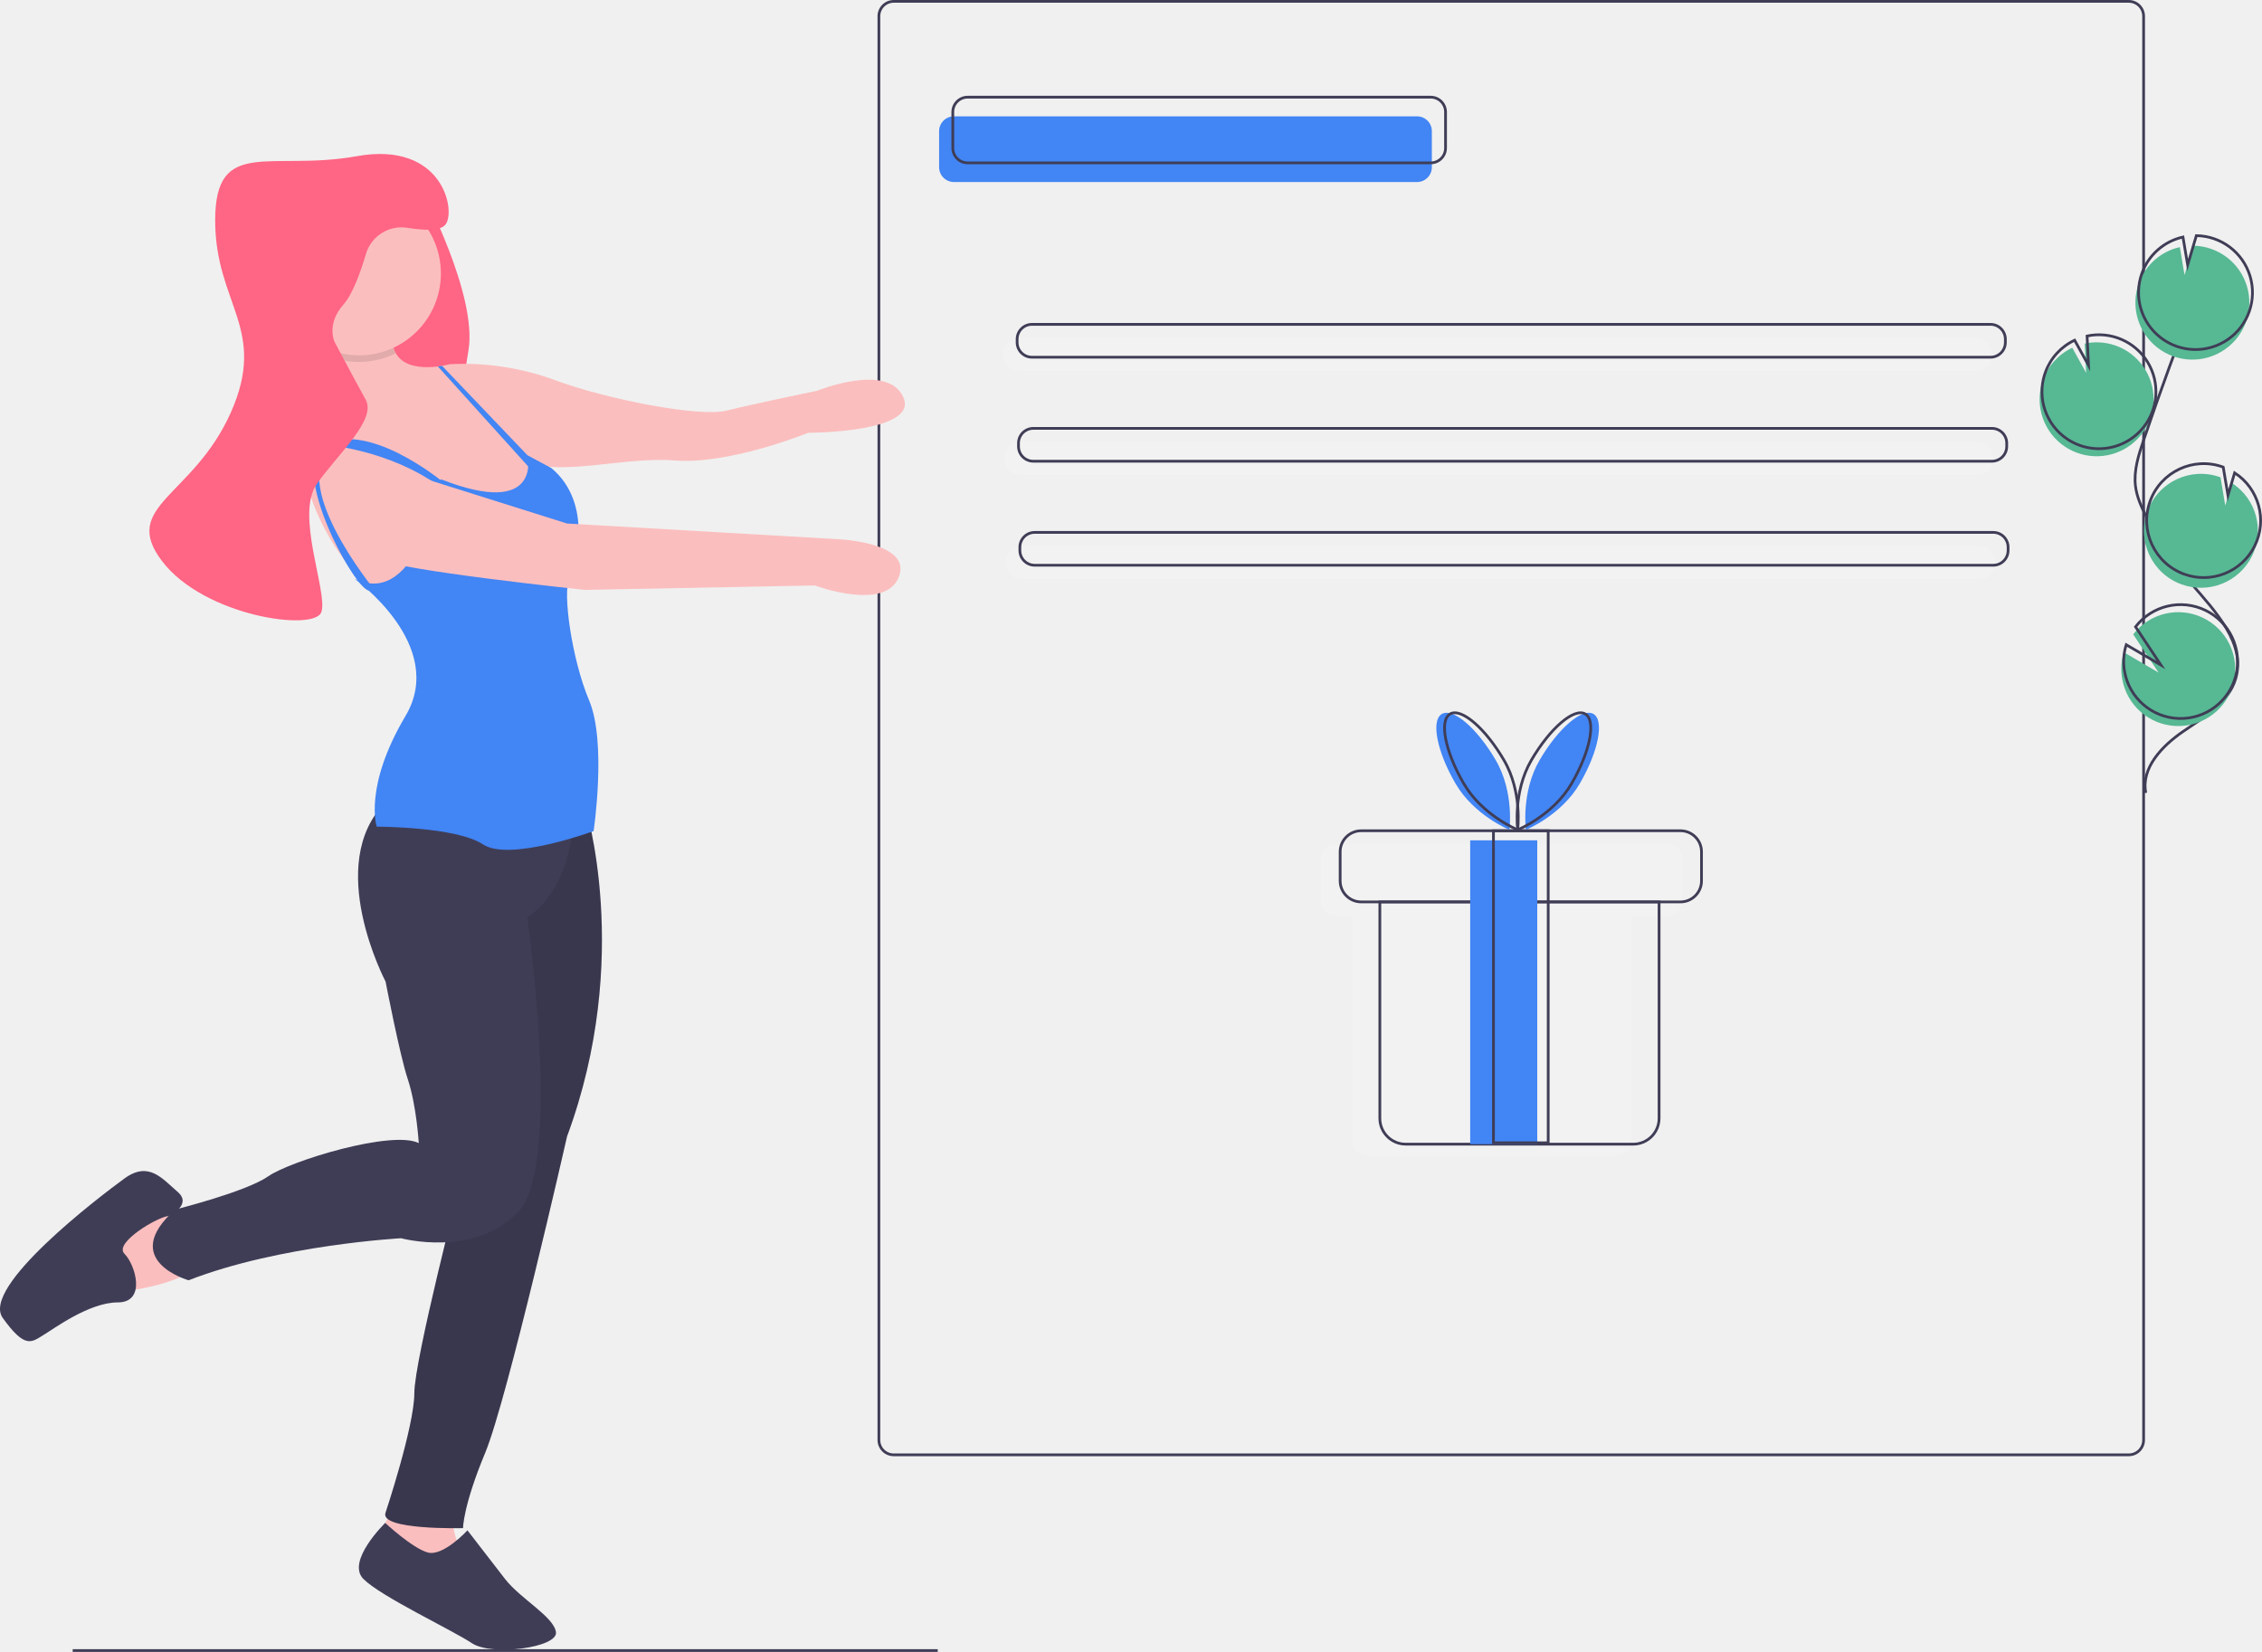
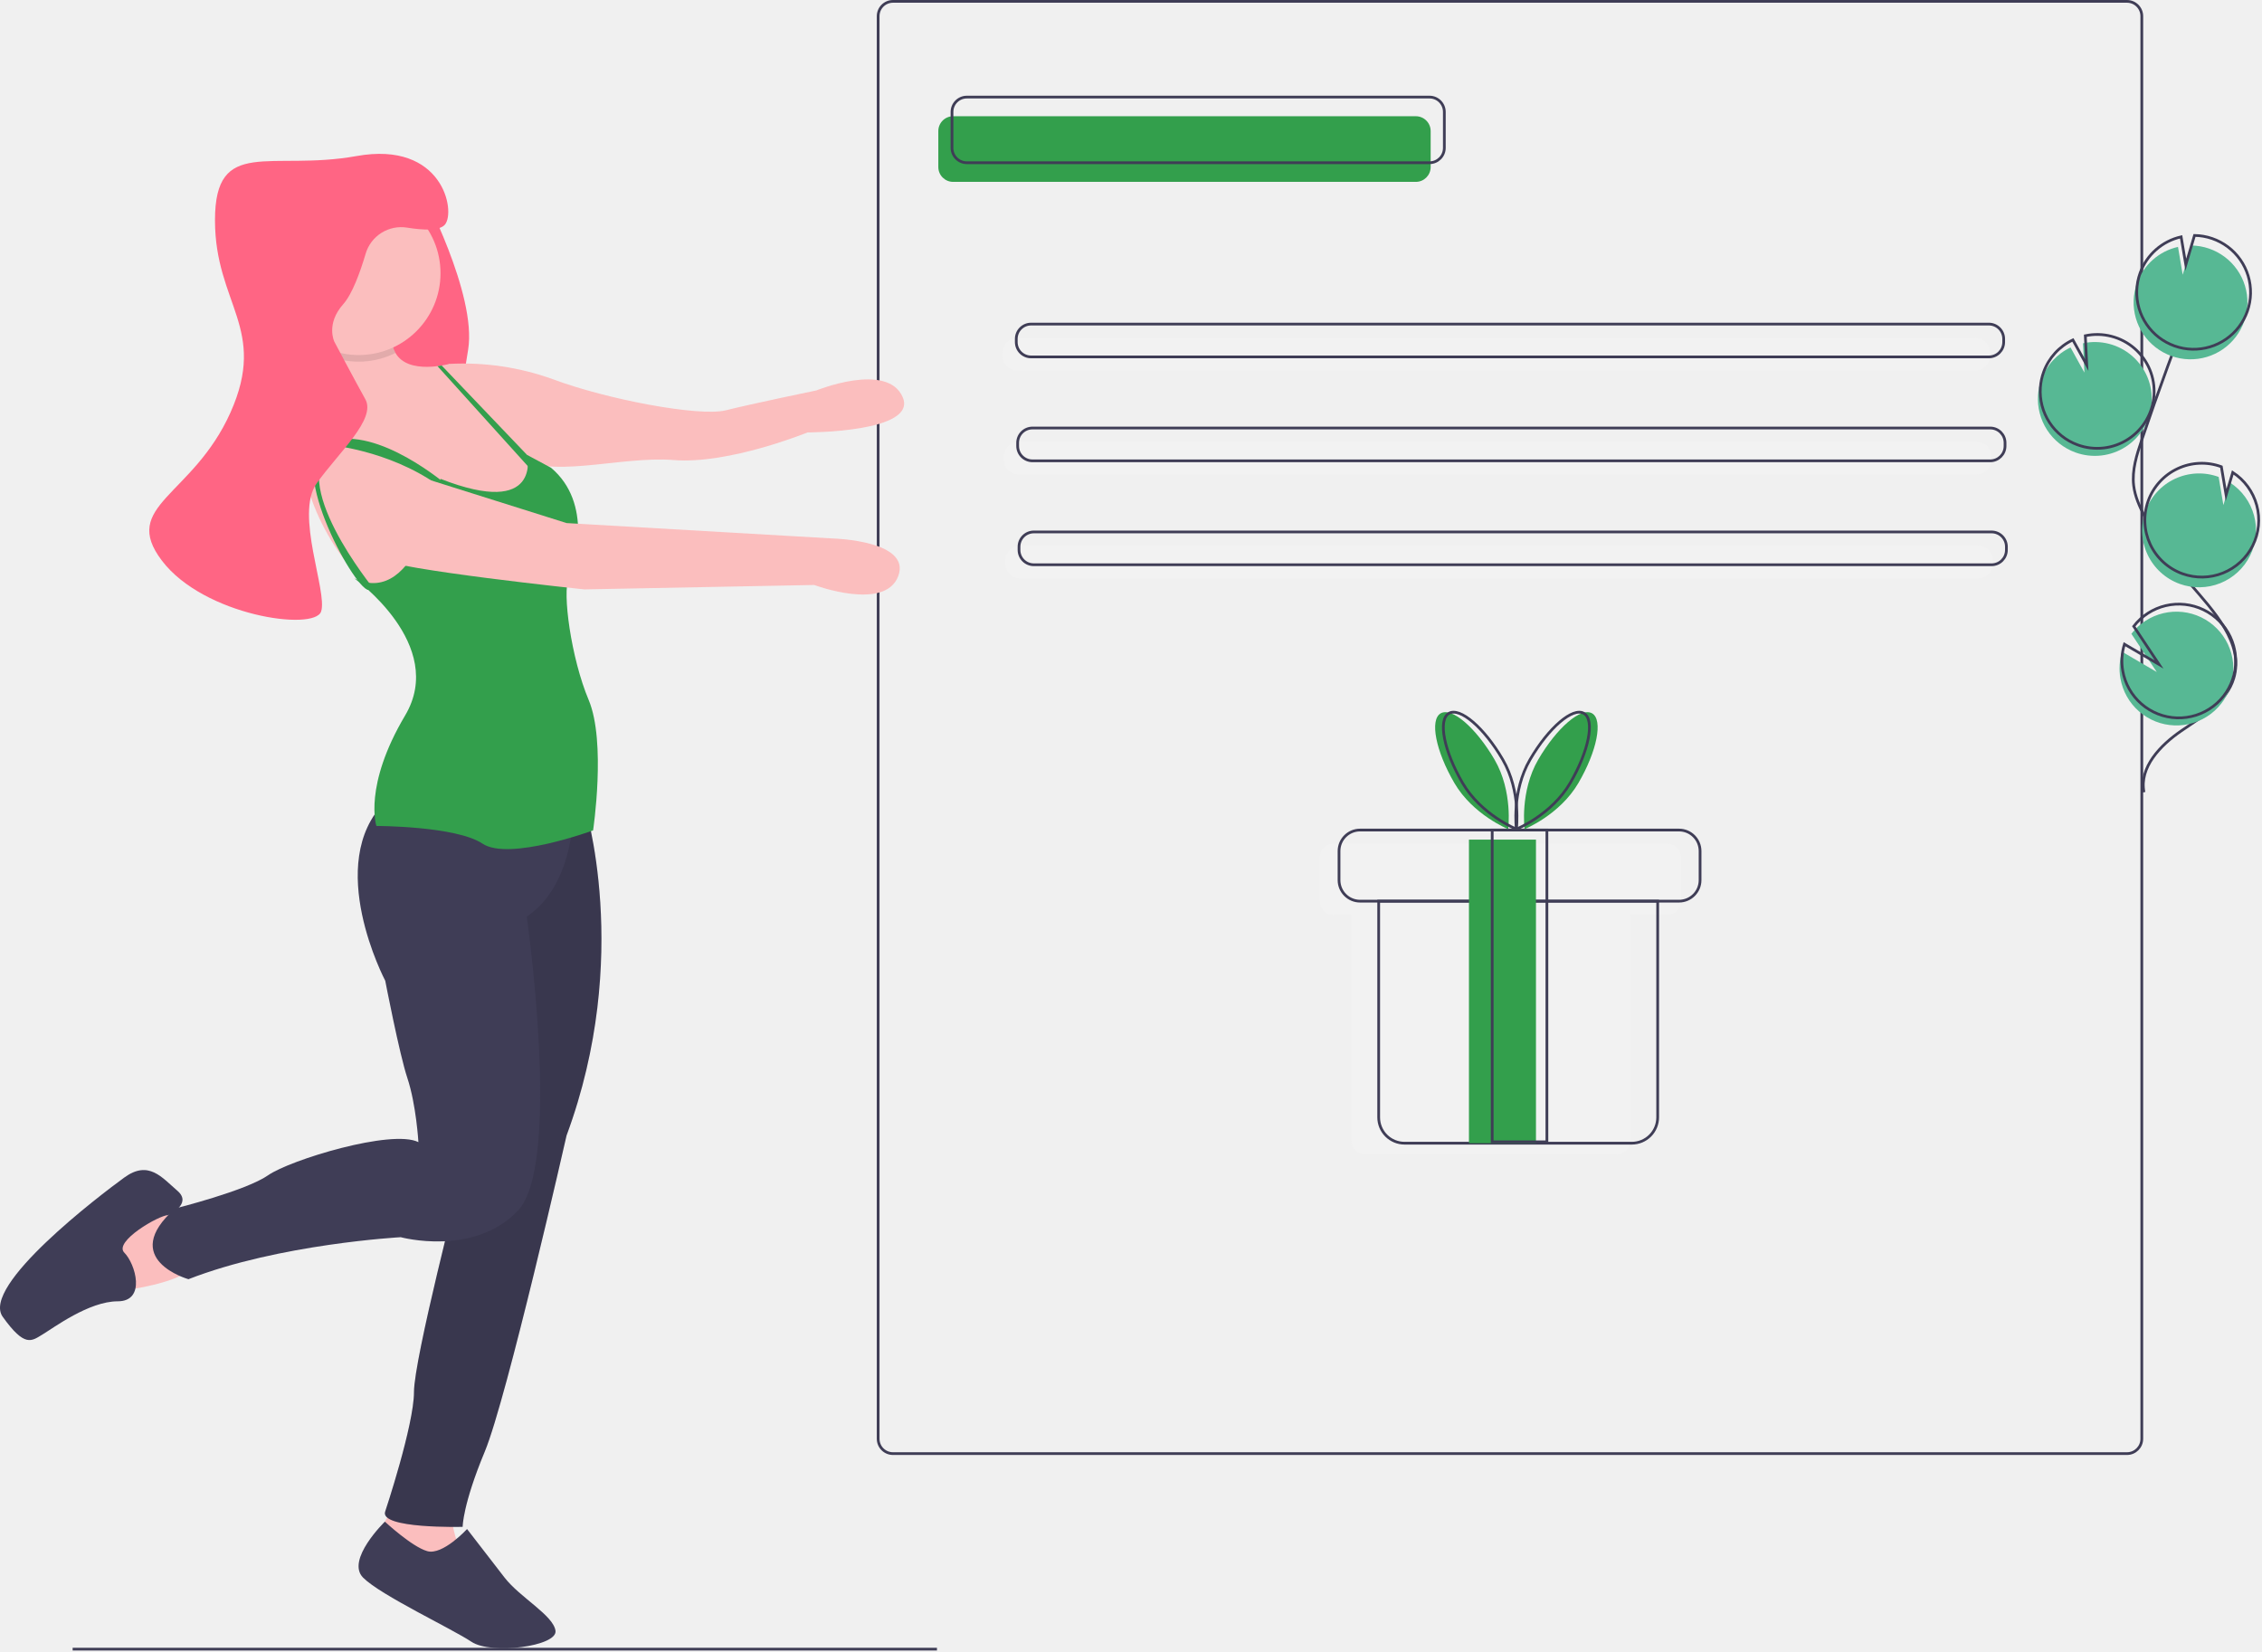
- <svg xmlns="http://www.w3.org/2000/svg" id="bb5d7bf9-f1d1-4967-8b85-2debba85734f" data-name="Layer 1" width="826.305" height="603.5" viewBox="0 0 826.305 603.5">
-   <rect x="343.057" y="42.5" width="180" height="24" rx="5.421" fill="#4285f4" />
-   <rect x="321.057" y="0.5" width="462" height="531" rx="5.421" fill="none" stroke="#3f3d56" stroke-miterlimit="10" />
-   <rect x="348.057" y="35.5" width="180" height="24" rx="5.421" fill="none" stroke="#3f3d56" stroke-miterlimit="10" />
-   <rect x="366.557" y="123.5" width="361" height="12" rx="5.421" fill="#f2f2f2" />
-   <rect x="367.057" y="161.5" width="361" height="12" rx="5.421" fill="#f2f2f2" />
-   <rect x="367.557" y="199.5" width="361" height="12" rx="5.421" fill="#f2f2f2" />
-   <rect x="371.557" y="118.5" width="361" height="12" rx="5.421" fill="none" stroke="#3f3d56" stroke-miterlimit="10" />
-   <rect x="372.057" y="156.5" width="361" height="12" rx="5.421" fill="none" stroke="#3f3d56" stroke-miterlimit="10" />
-   <rect x="372.557" y="194.5" width="361" height="12" rx="5.421" fill="none" stroke="#3f3d56" stroke-miterlimit="10" />
-   <path d="M796.788,456.75H674.52a4.866,4.866,0,0,0-4.866,4.866v16.268a4.866,4.866,0,0,0,4.866,4.866h6.634v82.634a4.866,4.866,0,0,0,4.866,4.866H778.288a4.866,4.866,0,0,0,4.866-4.866V482.75H796.788a4.866,4.866,0,0,0,4.866-4.866V461.616A4.866,4.866,0,0,0,796.788,456.75Z" transform="translate(-187.0974 -148.25)" fill="#f2f2f2" />
-   <path d="M504.057,329.5h102a0,0,0,0,1,0,0v79.055A9.445,9.445,0,0,1,596.612,418H513.502a9.445,9.445,0,0,1-9.445-9.445V329.5A0,0,0,0,1,504.057,329.5Z" fill="none" stroke="#3f3d56" stroke-miterlimit="10" />
-   <rect x="489.557" y="303.5" width="132" height="26" rx="7.693" fill="none" stroke="#3f3d56" stroke-miterlimit="10" />
-   <rect x="537.057" y="307" width="24.5" height="111" fill="#4285f4" />
-   <rect x="545.557" y="303.5" width="20" height="114" fill="none" stroke="#3f3d56" stroke-miterlimit="10" />
-   <path d="M733.496,425.968c6.817,11.688,5.001,25.446,5.001,25.446s-12.869-5.193-19.686-16.881-9.056-23.081-5.001-25.446S726.679,414.279,733.496,425.968Z" transform="translate(-187.0974 -148.25)" fill="#4285f4" />
-   <path d="M749.499,425.968c-6.817,11.688-5.001,25.446-5.001,25.446s12.869-5.193,19.686-16.881,9.056-23.081,5.001-25.446S756.316,414.279,749.499,425.968Z" transform="translate(-187.0974 -148.25)" fill="#4285f4" />
-   <path d="M736.496,425.968c6.817,11.688,5.001,25.446,5.001,25.446s-12.869-5.193-19.686-16.881-9.056-23.081-5.001-25.446S729.679,414.279,736.496,425.968Z" transform="translate(-187.0974 -148.25)" fill="none" stroke="#3f3d56" stroke-miterlimit="10" />
-   <path d="M746.499,425.968c-6.817,11.688-5.001,25.446-5.001,25.446s12.869-5.193,19.686-16.881,9.056-23.081,5.001-25.446S753.316,414.279,746.499,425.968Z" transform="translate(-187.0974 -148.25)" fill="none" stroke="#3f3d56" stroke-miterlimit="10" />
-   <path d="M341.283,217.842s20.21,37.995,16.976,58.205-6.467,37.995,0,47.696-34.761-1.617-34.761-1.617V265.538Z" transform="translate(-187.0974 -148.25)" fill="#ff6584" />
-   <path d="M384.533,320.105s-48.908,54.567-64.268,40.824-29.507-46.483-18.189-56.992c6.112-5.675,6.564-16.532,5.691-25.327a85.236,85.236,0,0,0-2.458-13.476s24.252-7.276,25.061,7.276a11.086,11.086,0,0,0,1.318,4.891c4.632,8.221,19.701,4.002,19.701,4.002Z" transform="translate(-187.0974 -148.25)" fill="#fbbebe" />
-   <path d="M348.155,283.727l3.234-2.425a96.752,96.752,0,0,1,37.995,5.659c19.402,7.276,53.355,13.743,63.055,11.318s33.145-7.276,33.145-7.276,25.869-10.509,31.528,2.425-34.761,12.934-34.761,12.934-28.698,11.722-48.908,10.105-46.483,7.68-58.609-2.021S348.155,283.727,348.155,283.727Z" transform="translate(-187.0974 -148.25)" fill="#fbbebe" />
-   <path d="M251.955,592.537h-21.827l-8.084,16.168,10.509,11.318s20.21-2.425,25.869-8.892S251.955,592.537,251.955,592.537Z" transform="translate(-187.0974 -148.25)" fill="#fbbebe" />
-   <path d="M248.605,592.537s9.008-4.042,3.349-8.892-10.509-11.318-19.402-4.85-52.546,39.612-44.462,50.929,10.509,8.892,14.551,6.467,16.976-12.126,27.486-12.126,6.467-13.743,2.425-17.785S245.256,592.537,248.605,592.537Z" transform="translate(-187.0974 -148.25)" fill="#3f3d56" />
-   <path d="M332.795,696.012l-8.892,15.36,8.892,9.701h25.061s-8.084-16.168-4.85-23.444S332.795,696.012,332.795,696.012Z" transform="translate(-187.0974 -148.25)" fill="#fbbebe" />
-   <path d="M357.855,707.33s-8.892,9.701-14.551,8.084-15.496-10.788-15.496-10.788-14.415,14.022-7.948,20.489,32.336,18.593,39.612,23.444,31.528,1.617,30.719-4.042-12.934-12.126-18.593-19.402S357.855,707.33,357.855,707.33Z" transform="translate(-187.0974 -148.25)" fill="#3f3d56" />
-   <path d="M400.701,442.174s17.785,55.78-6.467,121.261c0,0-21.827,96.2-29.911,115.602s-8.084,27.486-8.084,27.486-30.719.808-28.294-5.659c0,0,10.509-31.528,10.509-43.654s16.976-77.607,16.976-77.607L361.089,439.748Z" transform="translate(-187.0974 -148.25)" fill="#3f3d56" />
-   <path d="M400.701,442.174s17.785,55.78-6.467,121.261c0,0-21.827,96.2-29.911,115.602s-8.084,27.486-8.084,27.486-30.719.808-28.294-5.659c0,0,10.509-31.528,10.509-43.654s16.976-77.607,16.976-77.607L361.089,439.748Z" transform="translate(-187.0974 -148.25)" opacity="0.1" />
-   <path d="M396.659,446.216s0,25.869-16.976,37.187c0,0,12.934,90.541-3.234,107.518s-42.845,9.701-42.845,9.701-44.462,2.425-77.607,15.36c0,0-25.869-7.276-4.85-25.869,0,0,25.869-6.467,33.953-12.126s45.271-16.976,54.971-12.126c0,0-.808-13.743-4.042-23.444-2.915-8.744-8.084-35.57-8.084-35.57s-22.635-42.845,0-65.481S396.659,446.216,396.659,446.216Z" transform="translate(-187.0974 -148.25)" fill="#3f3d56" />
-   <path d="M331.687,277.3a29.975,29.975,0,0,1-23.921,1.31,85.236,85.236,0,0,0-2.458-13.476s24.252-7.276,25.061,7.276A11.086,11.086,0,0,0,331.687,277.3Z" transform="translate(-187.0974 -148.25)" opacity="0.1" />
-   <circle cx="131.146" cy="99.907" r="29.911" fill="#fbbebe" />
-   <path d="M316.627,359.717s33.953,24.252,18.593,50.121-10.509,40.42-10.509,40.42,29.103,0,38.803,6.467,40.42-4.85,40.42-4.85,4.85-32.336-1.617-47.696-9.701-39.612-7.276-44.462,8.892-27.486-6.467-40.42l-8.745-4.697s5.511,23.29-31.676,8.739C348.155,323.338,340.071,371.034,316.627,359.717Z" transform="translate(-187.0974 -148.25)" fill="#4285f4" />
-   <polygon points="161.478 133.65 162.318 134.531 192.957 166.616 193.903 167.603 193.959 167.788 194.574 169.704 195.802 173.577 190.976 168.225 161.259 135.323 159.95 133.876 161.478 133.65" fill="#4285f4" />
-   <path d="M350.721,325.797s-25.202-21.86-42.987-16.201,8.621,53.755,14.011,54.363l2.157-.2s-33.145-40.42-14.551-52.546c0,0,23.444,2.425,41.229,16.976Z" transform="translate(-187.0974 -148.25)" fill="#4285f4" />
-   <path d="M335.22,320.913l59.013,18.593,97.817,5.659s28.294.808,23.444,13.743-30.719,3.234-30.719,3.234l-84.074,1.617s-69.523-7.276-75.182-11.318S328.753,318.488,335.22,320.913Z" transform="translate(-187.0974 -148.25)" fill="#fbbebe" />
-   <path d="M309.351,273.217s-3.234-6.467,3.234-13.743c3.292-3.704,6.166-11.599,8.194-18.457a13.543,13.543,0,0,1,15.15-9.535c5.788.934,11.891,1.232,13.843-1.111,4.042-4.85-.808-30.719-32.336-25.061s-51.738-7.276-51.738,23.444,19.402,39.612,5.659,70.331-40.42,33.953-25.061,54.163,55.78,25.869,58.205,18.593-9.701-35.57-1.617-46.887,21.827-23.444,17.785-30.719S309.351,273.217,309.351,273.217Z" transform="translate(-187.0974 -148.25)" fill="#ff6584" />
-   <line x1="26.557" y1="603" x2="342.557" y2="603" fill="none" stroke="#3f3d56" stroke-miterlimit="10" />
-   <path d="M945.874,313.684A20.813,20.813,0,1,0,948.646,273.769l.521,10.712-5.068-9.18a20.734,20.734,0,0,0-10.684,11.723,20.409,20.409,0,0,0-1.197,5.63A20.809,20.809,0,0,0,945.874,313.684Z" transform="translate(-187.0974 -148.25)" fill="#57b894" />
-   <path d="M970.952,437.928c-1.789-9.11,5.963-17.187,13.621-22.437s16.605-10.408,19.218-19.317c3.755-12.804-7.43-24.53-16.136-34.642a125.3,125.3,0,0,1-16.524-24.557c-1.811-3.533-3.476-7.225-3.952-11.166-.686-5.675,1.137-11.323,2.974-16.737q9.179-27.052,19.628-53.65" transform="translate(-187.0974 -148.25)" fill="none" stroke="#3f3d56" stroke-miterlimit="10" />
-   <path d="M946.732,310.926a20.813,20.813,0,1,0,2.772-39.915l.521,10.712-5.068-9.18a20.734,20.734,0,0,0-10.684,11.723,20.408,20.408,0,0,0-1.197,5.63A20.809,20.809,0,0,0,946.732,310.926Z" transform="translate(-187.0974 -148.25)" fill="none" stroke="#3f3d56" stroke-miterlimit="10" />
-   <path d="M968.408,251.723A20.788,20.788,0,0,1,983.388,238.525l1.714,10.184,3.177-10.696A20.81,20.81,0,1,1,968.408,251.723Z" transform="translate(-187.0974 -148.25)" fill="#57b894" />
-   <path d="M969.551,248.045a20.788,20.788,0,0,1,14.98-13.198l1.714,10.184,3.177-10.696a20.81,20.81,0,1,1-19.871,13.71Z" transform="translate(-187.0974 -148.25)" fill="none" stroke="#3f3d56" stroke-miterlimit="10" />
-   <path d="M984.001,361.739a20.81,20.81,0,0,0,18.419-37.023l-2.441,8.219-1.731-10.304a.362.362,0,0,0-.053-.02,20.811,20.811,0,1,0-14.194,39.127Z" transform="translate(-187.0974 -148.25)" fill="#57b894" />
-   <path d="M984.992,358.014a20.81,20.81,0,0,0,18.419-37.023l-2.441,8.219-1.731-10.304a.362.362,0,0,0-.053-.02,20.811,20.811,0,1,0-14.194,39.127Z" transform="translate(-187.0974 -148.25)" fill="none" stroke="#3f3d56" stroke-miterlimit="10" />
-   <path d="M962.334,396.301a20.801,20.801,0,1,0,4.011-16.297l9.273,13.957L962.948,386.553A20.617,20.617,0,0,0,962.334,396.301Z" transform="translate(-187.0974 -148.25)" fill="#57b894" />
-   <path d="M963.192,393.544a20.801,20.801,0,1,0,4.011-16.297l9.273,13.957L963.805,383.795A20.616,20.616,0,0,0,963.192,393.544Z" transform="translate(-187.0974 -148.25)" fill="none" stroke="#3f3d56" stroke-miterlimit="10" />
+ <svg xmlns="http://www.w3.org/2000/svg" width="827" height="604" viewBox="0 0 827 604" fill="none">
+   <g clip-path="url(#clip0)">
+     <path d="M517.635 42.5H348.478C345.484 42.5 343.057 44.927 343.057 47.921V61.079C343.057 64.073 345.484 66.5 348.478 66.5H517.635C520.63 66.5 523.057 64.073 523.057 61.079V47.921C523.057 44.927 520.63 42.5 517.635 42.5Z" fill="#339F4C" />
+     <path d="M777.635 0.5H326.478C323.484 0.5 321.057 2.927 321.057 5.921V526.079C321.057 529.073 323.484 531.5 326.478 531.5H777.635C780.63 531.5 783.057 529.073 783.057 526.079V5.921C783.057 2.927 780.63 0.5 777.635 0.5Z" stroke="#3F3D56" stroke-miterlimit="10" />
+     <path d="M522.635 35.5H353.478C350.484 35.5 348.057 37.927 348.057 40.921V54.079C348.057 57.073 350.484 59.5 353.478 59.5H522.635C525.63 59.5 528.057 57.073 528.057 54.079V40.921C528.057 37.927 525.63 35.5 522.635 35.5Z" stroke="#3F3D56" stroke-miterlimit="10" />
+     <path d="M722.135 123.5H371.978C368.984 123.5 366.557 125.927 366.557 128.921V130.079C366.557 133.073 368.984 135.5 371.978 135.5H722.135C725.13 135.5 727.557 133.073 727.557 130.079V128.921C727.557 125.927 725.13 123.5 722.135 123.5Z" fill="#F2F2F2" />
+     <path d="M722.635 161.5H372.478C369.484 161.5 367.057 163.927 367.057 166.921V168.079C367.057 171.073 369.484 173.5 372.478 173.5H722.635C725.63 173.5 728.057 171.073 728.057 168.079V166.921C728.057 163.927 725.63 161.5 722.635 161.5Z" fill="#F2F2F2" />
+     <path d="M723.135 199.5H372.978C369.984 199.5 367.557 201.927 367.557 204.921V206.079C367.557 209.073 369.984 211.5 372.978 211.5H723.135C726.13 211.5 728.557 209.073 728.557 206.079V204.921C728.557 201.927 726.13 199.5 723.135 199.5Z" fill="#F2F2F2" />
+     <path d="M727.135 118.5H376.978C373.984 118.5 371.557 120.927 371.557 123.921V125.079C371.557 128.073 373.984 130.5 376.978 130.5H727.135C730.13 130.5 732.557 128.073 732.557 125.079V123.921C732.557 120.927 730.13 118.5 727.135 118.5Z" stroke="#3F3D56" stroke-miterlimit="10" />
+     <path d="M727.635 156.5H377.478C374.484 156.5 372.057 158.927 372.057 161.921V163.079C372.057 166.073 374.484 168.5 377.478 168.5H727.635C730.63 168.5 733.057 166.073 733.057 163.079V161.921C733.057 158.927 730.63 156.5 727.635 156.5Z" stroke="#3F3D56" stroke-miterlimit="10" />
+     <path d="M728.135 194.5H377.978C374.984 194.5 372.557 196.927 372.557 199.921V201.079C372.557 204.073 374.984 206.5 377.978 206.5H728.135C731.13 206.5 733.557 204.073 733.557 201.079V199.921C733.557 196.927 731.13 194.5 728.135 194.5Z" stroke="#3F3D56" stroke-miterlimit="10" />
+     <path d="M609.691 308.5H487.423C486.132 308.5 484.895 309.013 483.982 309.925C483.069 310.838 482.557 312.076 482.557 313.366V329.634C482.557 330.924 483.069 332.162 483.982 333.075C484.895 333.987 486.132 334.5 487.423 334.5H494.057V417.134C494.057 418.424 494.569 419.662 495.482 420.575C496.395 421.487 497.632 422 498.923 422H591.191C592.481 422 593.719 421.487 594.632 420.575C595.544 419.662 596.057 418.424 596.057 417.134V334.5H609.691C610.981 334.5 612.219 333.987 613.132 333.075C614.044 332.162 614.557 330.924 614.557 329.634V313.366C614.557 312.076 614.044 310.838 613.132 309.925C612.219 309.013 610.981 308.5 609.691 308.5V308.5Z" fill="#F2F2F2" />
+     <path d="M504.057 329.5H606.057V408.555C606.057 411.06 605.062 413.462 603.29 415.234C601.519 417.005 599.117 418 596.612 418H513.502C510.997 418 508.594 417.005 506.823 415.234C505.052 413.462 504.057 411.06 504.057 408.555V329.5Z" stroke="#3F3D56" stroke-miterlimit="10" />
+     <path d="M613.864 303.5H497.25C493.001 303.5 489.557 306.944 489.557 311.193V321.807C489.557 326.056 493.001 329.5 497.25 329.5H613.864C618.113 329.5 621.557 326.056 621.557 321.807V311.193C621.557 306.944 618.113 303.5 613.864 303.5Z" stroke="#3F3D56" stroke-miterlimit="10" />
+     <path d="M561.557 307H537.057V418H561.557V307Z" fill="#339F4C" />
+     <path d="M565.557 303.5H545.557V417.5H565.557V303.5Z" stroke="#3F3D56" stroke-miterlimit="10" />
+     <path d="M546.399 277.717C553.216 289.406 551.4 303.163 551.4 303.163C551.4 303.163 538.532 297.971 531.714 286.282C524.897 274.594 522.658 263.202 526.713 260.837C530.768 258.472 539.582 266.029 546.399 277.717Z" fill="#339F4C" />
+     <path d="M562.402 277.717C555.585 289.406 557.4 303.163 557.4 303.163C557.4 303.163 570.269 297.971 577.086 286.282C583.904 274.594 586.143 263.202 582.088 260.837C578.033 258.472 569.219 266.029 562.402 277.717Z" fill="#339F4C" />
+     <path d="M549.399 277.717C556.216 289.406 554.4 303.163 554.4 303.163C554.4 303.163 541.532 297.971 534.714 286.282C527.897 274.594 525.658 263.202 529.713 260.837C533.768 258.472 542.582 266.029 549.399 277.717Z" stroke="#3F3D56" stroke-miterlimit="10" />
+     <path d="M559.402 277.717C552.585 289.406 554.4 303.163 554.4 303.163C554.4 303.163 567.269 297.971 574.086 286.282C580.904 274.594 583.143 263.202 579.088 260.837C575.033 258.472 566.219 266.029 559.402 277.717Z" stroke="#3F3D56" stroke-miterlimit="10" />
+     <path d="M154.186 69.592C154.186 69.592 174.396 107.587 171.162 127.797C167.929 148.007 164.695 165.792 171.162 175.493C177.629 185.193 136.401 173.876 136.401 173.876V117.288L154.186 69.592Z" fill="#FF6584" />
+     <path d="M197.435 171.855C197.435 171.855 148.527 226.422 133.167 212.679C117.808 198.936 103.661 166.196 114.978 155.687C121.09 150.012 121.542 139.155 120.669 130.359C120.213 125.809 119.391 121.302 118.212 116.883C118.212 116.883 142.464 109.608 143.272 124.159C143.328 125.869 143.779 127.543 144.59 129.05C149.222 137.271 164.291 133.051 164.291 133.051L197.435 171.855Z" fill="#FBBEBE" />
+     <path d="M161.057 135.477L164.291 133.051C177.207 132.379 190.126 134.303 202.286 138.71C221.687 145.986 255.64 152.453 265.341 150.028C275.042 147.603 298.486 142.752 298.486 142.752C298.486 142.752 324.355 132.243 330.014 145.177C335.672 158.112 295.252 158.112 295.252 158.112C295.252 158.112 266.554 169.834 246.344 168.217C226.134 166.6 199.861 175.897 187.735 166.196C175.608 156.495 161.057 135.477 161.057 135.477Z" fill="#FBBEBE" />
+     <path d="M64.857 444.287H43.03L34.946 460.455L45.456 471.772C45.456 471.772 65.666 469.347 71.324 462.88C76.983 456.413 64.857 444.287 64.857 444.287Z" fill="#FBBEBE" />
+     <path d="M61.508 444.287C61.508 444.287 70.516 440.245 64.857 435.394C59.198 430.544 54.348 424.077 45.456 430.544C36.563 437.011 -7.091 470.156 0.993 481.473C9.077 492.791 11.502 490.366 15.544 487.941C19.587 485.515 32.521 475.815 43.03 475.815C53.539 475.815 49.498 462.072 45.456 458.03C41.413 453.988 58.159 444.287 61.508 444.287Z" fill="#3F3D56" />
+     <path d="M145.697 547.762L136.805 563.122L145.697 572.823H170.758C170.758 572.823 162.674 556.655 165.908 549.379C169.141 542.104 145.697 547.762 145.697 547.762Z" fill="#FBBEBE" />
+     <path d="M170.758 559.08C170.758 559.08 161.866 568.781 156.207 567.164C150.548 565.547 140.711 556.376 140.711 556.376C140.711 556.376 126.296 570.398 132.763 576.865C139.23 583.332 165.099 595.458 172.375 600.309C179.65 605.159 203.903 601.925 203.094 596.267C202.286 590.608 190.16 584.141 184.501 576.865C178.842 569.589 170.758 559.08 170.758 559.08Z" fill="#3F3D56" />
+     <path d="M213.603 293.924C213.603 293.924 231.388 349.704 207.136 415.184C207.136 415.184 185.309 511.384 177.225 530.786C169.141 550.188 169.141 558.272 169.141 558.272C169.141 558.272 138.422 559.08 140.847 552.613C140.847 552.613 151.356 521.085 151.356 508.959C151.356 496.833 168.333 431.352 168.333 431.352L173.992 291.498L213.603 293.924Z" fill="#3F3D56" />
+     <path opacity="0.1" d="M213.603 293.924C213.603 293.924 231.388 349.704 207.136 415.184C207.136 415.184 185.309 511.384 177.225 530.786C169.141 550.188 169.141 558.272 169.141 558.272C169.141 558.272 138.422 559.08 140.847 552.613C140.847 552.613 151.356 521.085 151.356 508.959C151.356 496.833 168.333 431.352 168.333 431.352L173.992 291.498L213.603 293.924Z" fill="black" />
+     <path d="M209.561 297.966C209.561 297.966 209.561 323.835 192.585 335.152C192.585 335.152 205.519 425.694 189.351 442.67C173.183 459.646 146.506 452.371 146.506 452.371C146.506 452.371 102.044 454.796 68.899 467.73C68.899 467.73 43.03 460.455 64.049 441.862C64.049 441.862 89.918 435.394 98.002 429.736C106.086 424.077 143.272 412.759 152.973 417.61C152.973 417.61 152.165 403.867 148.931 394.166C146.016 385.422 140.847 358.596 140.847 358.596C140.847 358.596 118.212 315.751 140.847 293.115C163.482 270.48 209.561 297.966 209.561 297.966Z" fill="#3F3D56" />
+     <path opacity="0.1" d="M144.59 129.05C140.907 130.901 136.882 131.973 132.766 132.198C128.65 132.423 124.532 131.798 120.669 130.359C120.213 125.809 119.391 121.302 118.212 116.883C118.212 116.883 142.464 109.608 143.272 124.159C143.328 125.869 143.779 127.543 144.59 129.05Z" fill="black" />
+     <path d="M131.146 129.818C147.666 129.818 161.057 116.426 161.057 99.907C161.057 83.388 147.666 69.996 131.146 69.996C114.627 69.996 101.235 83.388 101.235 99.907C101.235 116.426 114.627 129.818 131.146 129.818Z" fill="#FBBEBE" />
+     <path d="M129.529 211.467C129.529 211.467 163.482 235.719 148.123 261.588C132.763 287.456 137.613 302.008 137.613 302.008C137.613 302.008 166.716 302.008 176.417 308.475C186.118 314.942 216.837 303.625 216.837 303.625C216.837 303.625 221.687 271.288 215.22 255.929C208.753 240.569 205.519 216.317 207.945 211.466C210.37 206.616 216.837 183.981 201.477 171.046L192.733 166.349C192.733 166.349 198.244 189.64 161.057 175.088C161.057 175.088 152.973 222.784 129.529 211.467Z" fill="#339F4C" />
+     <path d="M161.478 133.65L162.318 134.531L192.957 166.616L193.903 167.603L193.959 167.788L194.574 169.704L195.802 173.577L190.976 168.225L161.259 135.323L159.95 133.876L161.478 133.65Z" fill="#339F4C" />
+     <path d="M163.623 177.547C163.623 177.547 138.422 155.687 120.637 161.346C102.852 167.004 129.258 215.101 134.648 215.709L136.805 215.509C136.805 215.509 103.661 175.088 122.254 162.962C122.254 162.962 145.697 165.388 163.482 179.939L163.623 177.547Z" fill="#339F4C" />
+     <path d="M148.123 172.663L207.136 191.256L304.953 196.915C304.953 196.915 333.247 197.724 328.397 210.658C323.546 223.593 297.677 213.892 297.677 213.892L213.603 215.509C213.603 215.509 144.081 208.233 138.422 204.191C132.763 200.149 141.656 170.238 148.123 172.663Z" fill="#FBBEBE" />
+     <path d="M122.254 124.967C122.254 124.967 119.02 118.5 125.487 111.224C128.78 107.52 131.653 99.626 133.681 92.768C134.614 89.607 136.667 86.896 139.456 85.14C142.245 83.385 145.578 82.707 148.831 83.233C154.618 84.167 160.721 84.465 162.674 82.122C166.716 77.272 161.866 51.403 130.338 57.061C98.81 62.72 78.6 49.786 78.6 80.505C78.6 111.224 98.002 120.117 84.259 150.836C70.516 181.556 43.839 184.789 59.198 204.999C74.558 225.209 114.978 230.868 117.403 223.593C119.829 216.317 107.703 188.023 115.787 176.705C123.871 165.387 137.613 153.261 133.571 145.986C129.529 138.71 122.254 124.967 122.254 124.967Z" fill="#FF6584" />
+     <path d="M26.557 603H342.557" stroke="#3F3D56" stroke-miterlimit="10" />
+     <path d="M758.777 165.434C761.806 166.535 765.05 166.918 768.252 166.552C771.455 166.186 774.528 165.081 777.231 163.324C779.933 161.567 782.191 159.207 783.825 156.429C785.46 153.651 786.427 150.531 786.65 147.316C786.874 144.1 786.347 140.877 785.112 137.9C783.877 134.922 781.967 132.273 779.534 130.159C777.1 128.046 774.209 126.527 771.088 125.722C767.967 124.916 764.701 124.847 761.549 125.519L762.07 136.231L757.001 127.051C752.027 129.388 748.185 133.604 746.318 138.773C745.655 140.584 745.252 142.479 745.121 144.403C744.801 148.917 745.961 153.412 748.425 157.207C750.889 161.002 754.524 163.89 758.777 165.434V165.434Z" fill="#57B894" />
+     <path d="M783.854 289.678C782.065 280.567 789.818 272.491 797.475 267.241C805.133 261.991 814.08 256.833 816.693 247.924C820.448 235.12 809.263 223.394 800.557 213.282C794.099 205.778 788.552 197.535 784.034 188.725C782.223 185.193 780.558 181.5 780.082 177.559C779.395 171.883 781.219 166.236 783.056 160.822C789.175 142.788 795.718 124.904 802.684 107.172" stroke="#3F3D56" stroke-miterlimit="10" />
+     <path d="M759.634 162.676C762.664 163.777 765.907 164.16 769.11 163.794C772.312 163.428 775.386 162.323 778.088 160.566C780.79 158.809 783.048 156.449 784.683 153.671C786.317 150.893 787.284 147.773 787.508 144.558C787.731 141.342 787.204 138.119 785.969 135.142C784.734 132.164 782.825 129.515 780.391 127.401C777.957 125.288 775.066 123.769 771.945 122.964C768.824 122.158 765.558 122.089 762.406 122.761L762.927 133.473L757.859 124.293C752.885 126.63 749.042 130.846 747.175 136.015C746.512 137.826 746.109 139.721 745.978 141.645C745.658 146.159 746.818 150.654 749.282 154.449C751.747 158.244 755.381 161.132 759.634 162.676V162.676Z" stroke="#3F3D56" stroke-miterlimit="10" />
+     <path d="M781.311 103.473C782.5 100.192 784.495 97.264 787.113 94.958C789.731 92.651 792.887 91.041 796.291 90.275L798.004 100.459L801.181 89.763C805.592 89.829 809.869 91.294 813.392 93.948C816.916 96.602 819.506 100.308 820.786 104.529C822.067 108.751 821.973 113.27 820.518 117.435C819.063 121.6 816.322 125.194 812.691 127.7C809.059 130.205 804.726 131.491 800.316 131.373C795.906 131.255 791.647 129.739 788.155 127.043C784.663 124.347 782.119 120.611 780.888 116.374C779.658 112.138 779.806 107.62 781.311 103.473V103.473Z" fill="#57B894" />
+     <path d="M782.453 99.795C783.642 96.515 785.638 93.587 788.255 91.281C790.873 88.974 794.03 87.364 797.433 86.598L799.147 96.782L802.324 86.086C806.735 86.151 811.011 87.617 814.535 90.271C818.059 92.925 820.648 96.63 821.929 100.852C823.21 105.074 823.116 109.593 821.661 113.758C820.206 117.923 817.464 121.517 813.833 124.022C810.202 126.528 805.869 127.814 801.459 127.696C797.049 127.578 792.79 126.062 789.298 123.366C785.806 120.67 783.261 116.934 782.031 112.697C780.801 108.46 780.949 103.942 782.453 99.795V99.795Z" stroke="#3F3D56" stroke-miterlimit="10" />
+     <path d="M796.904 213.489C801.708 215.231 806.986 215.145 811.73 213.247C816.475 211.349 820.355 207.771 822.632 203.195C824.908 198.62 825.421 193.367 824.073 188.437C822.725 183.508 819.611 179.247 815.323 176.466L812.882 184.685L811.151 174.382C811.134 174.374 811.116 174.367 811.098 174.362C808.528 173.428 805.8 173.009 803.069 173.13C800.337 173.251 797.657 173.909 795.18 175.066C792.703 176.224 790.478 177.858 788.633 179.875C786.788 181.893 785.358 184.254 784.426 186.824C783.493 189.394 783.076 192.123 783.199 194.854C783.322 197.585 783.981 200.266 785.14 202.742C786.299 205.218 787.934 207.442 789.953 209.286C791.971 211.13 794.333 212.558 796.904 213.489H796.904Z" fill="#57B894" />
+     <path d="M797.894 209.764C802.698 211.507 807.976 211.421 812.721 209.522C817.465 207.624 821.346 204.046 823.622 199.471C825.898 194.895 826.411 189.642 825.064 184.713C823.716 179.783 820.601 175.522 816.313 172.741L813.872 180.961L812.141 170.657C812.124 170.649 812.106 170.642 812.088 170.637C809.518 169.703 806.79 169.285 804.059 169.406C801.327 169.526 798.647 170.184 796.17 171.342C793.693 172.499 791.468 174.133 789.623 176.151C787.778 178.168 786.348 180.529 785.416 183.099C784.483 185.669 784.067 188.398 784.189 191.129C784.312 193.861 784.971 196.541 786.13 199.017C787.289 201.493 788.924 203.717 790.943 205.561C792.961 207.405 795.323 208.833 797.894 209.764H797.894Z" stroke="#3F3D56" stroke-miterlimit="10" />
+     <path d="M775.237 248.051C776.063 252.752 778.48 257.025 782.083 260.155C785.686 263.284 790.255 265.08 795.024 265.241C799.794 265.401 804.474 263.917 808.279 261.037C812.084 258.157 814.783 254.056 815.923 249.422C817.064 244.788 816.576 239.903 814.542 235.585C812.508 231.268 809.052 227.782 804.752 225.711C800.453 223.64 795.572 223.11 790.928 224.21C786.285 225.31 782.161 227.974 779.248 231.754L788.52 245.711L775.85 238.303C774.868 241.456 774.658 244.8 775.237 248.051V248.051Z" fill="#57B894" />
+     <path d="M776.094 245.294C776.92 249.994 779.337 254.267 782.94 257.397C786.543 260.526 791.112 262.322 795.881 262.483C800.651 262.643 805.331 261.159 809.136 258.279C812.941 255.399 815.64 251.298 816.78 246.664C817.921 242.03 817.433 237.145 815.399 232.827C813.365 228.51 809.909 225.024 805.609 222.953C801.31 220.882 796.429 220.352 791.785 221.452C787.142 222.553 783.018 225.216 780.105 228.996L789.377 242.953L776.708 235.545C775.725 238.698 775.515 242.042 776.094 245.294V245.294Z" stroke="#3F3D56" stroke-miterlimit="10" />
+   </g>
+   <defs>
+     <clipPath id="clip0">
+       <rect width="826.305" height="603.5" fill="white" />
+     </clipPath>
+   </defs>
</svg>
